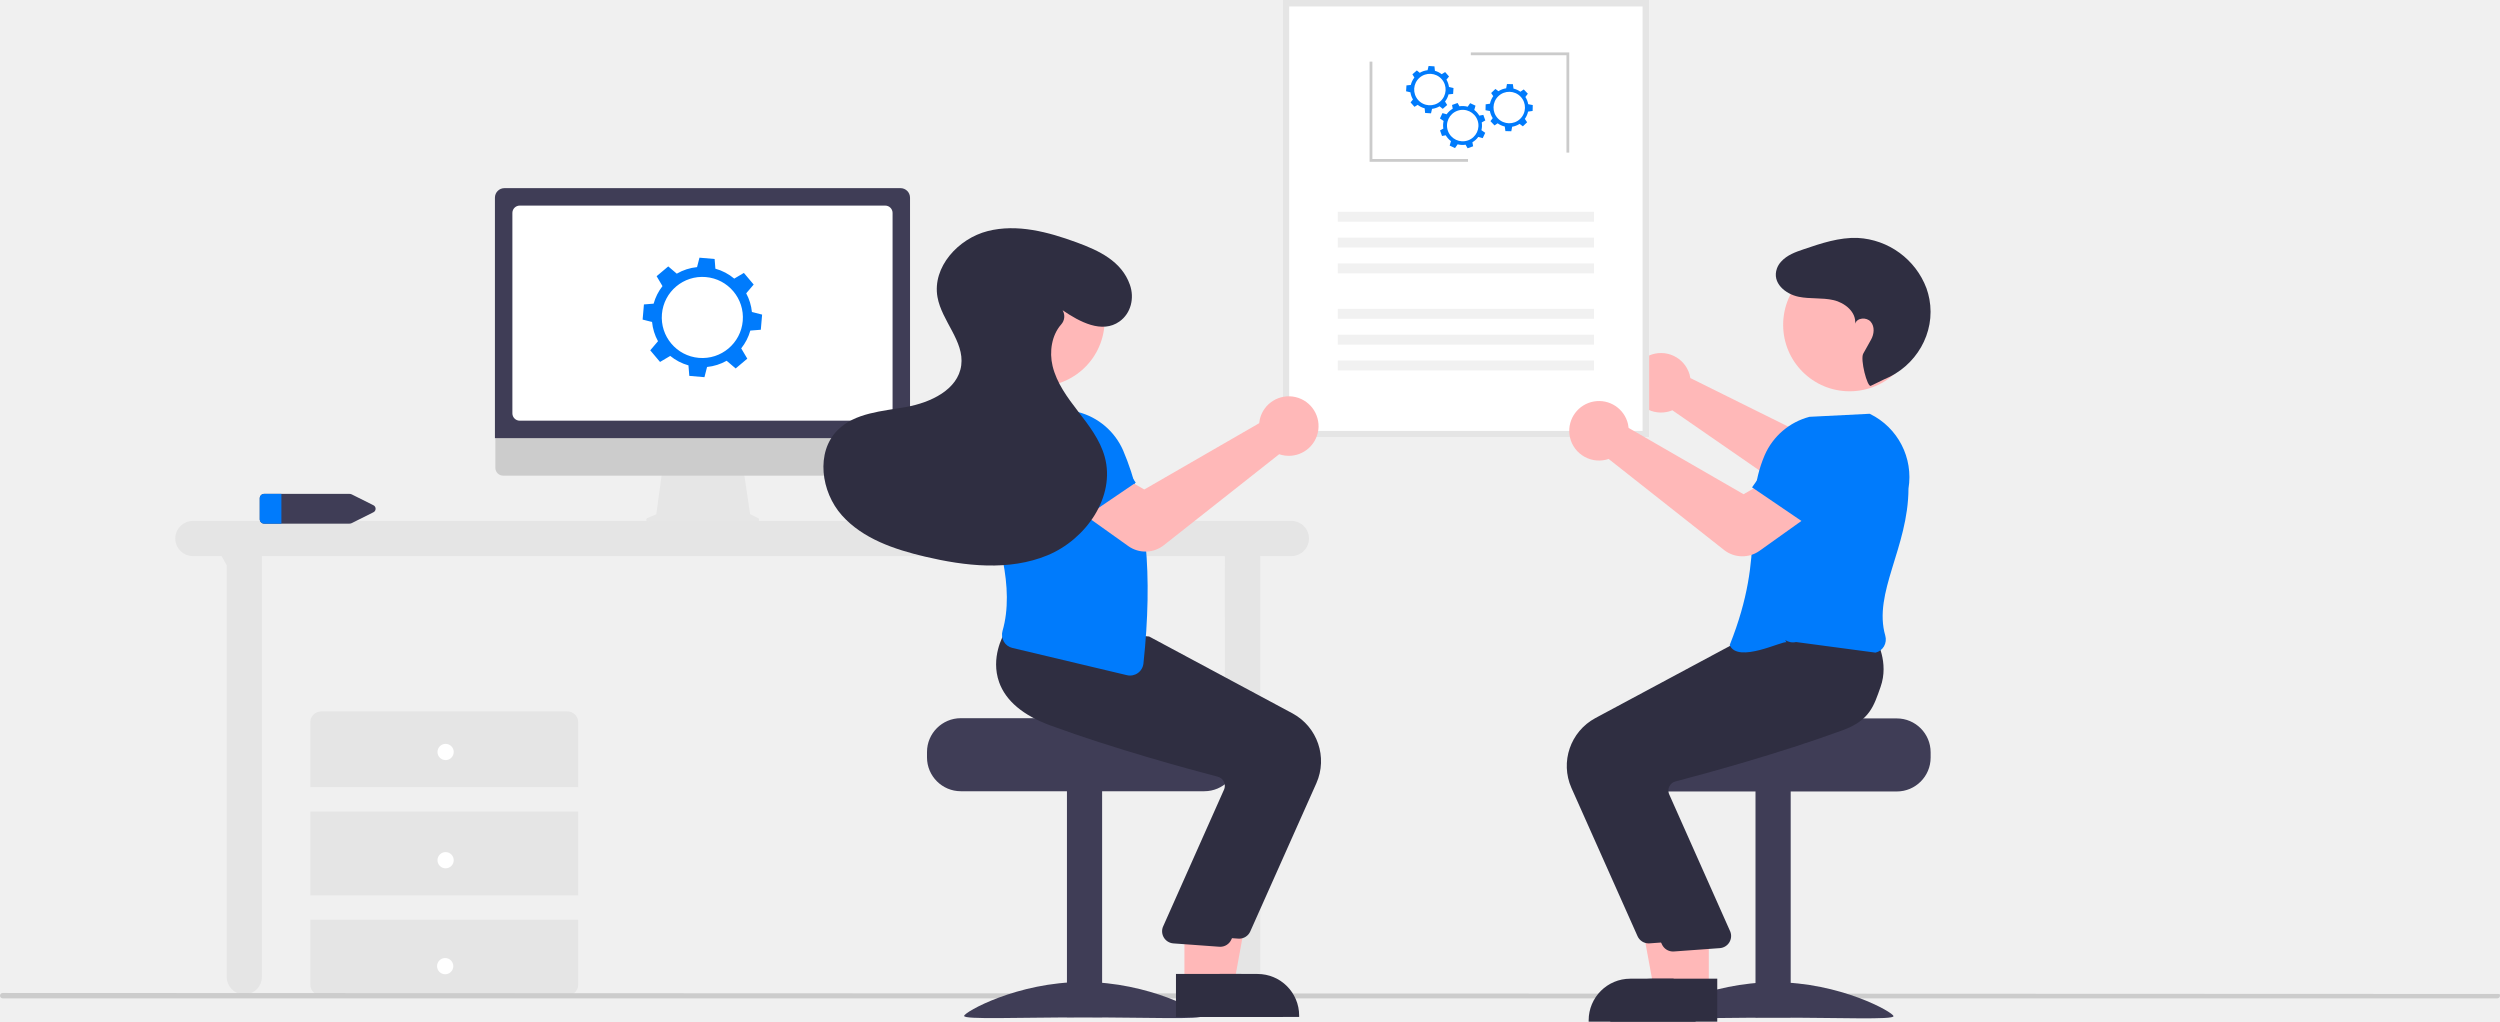
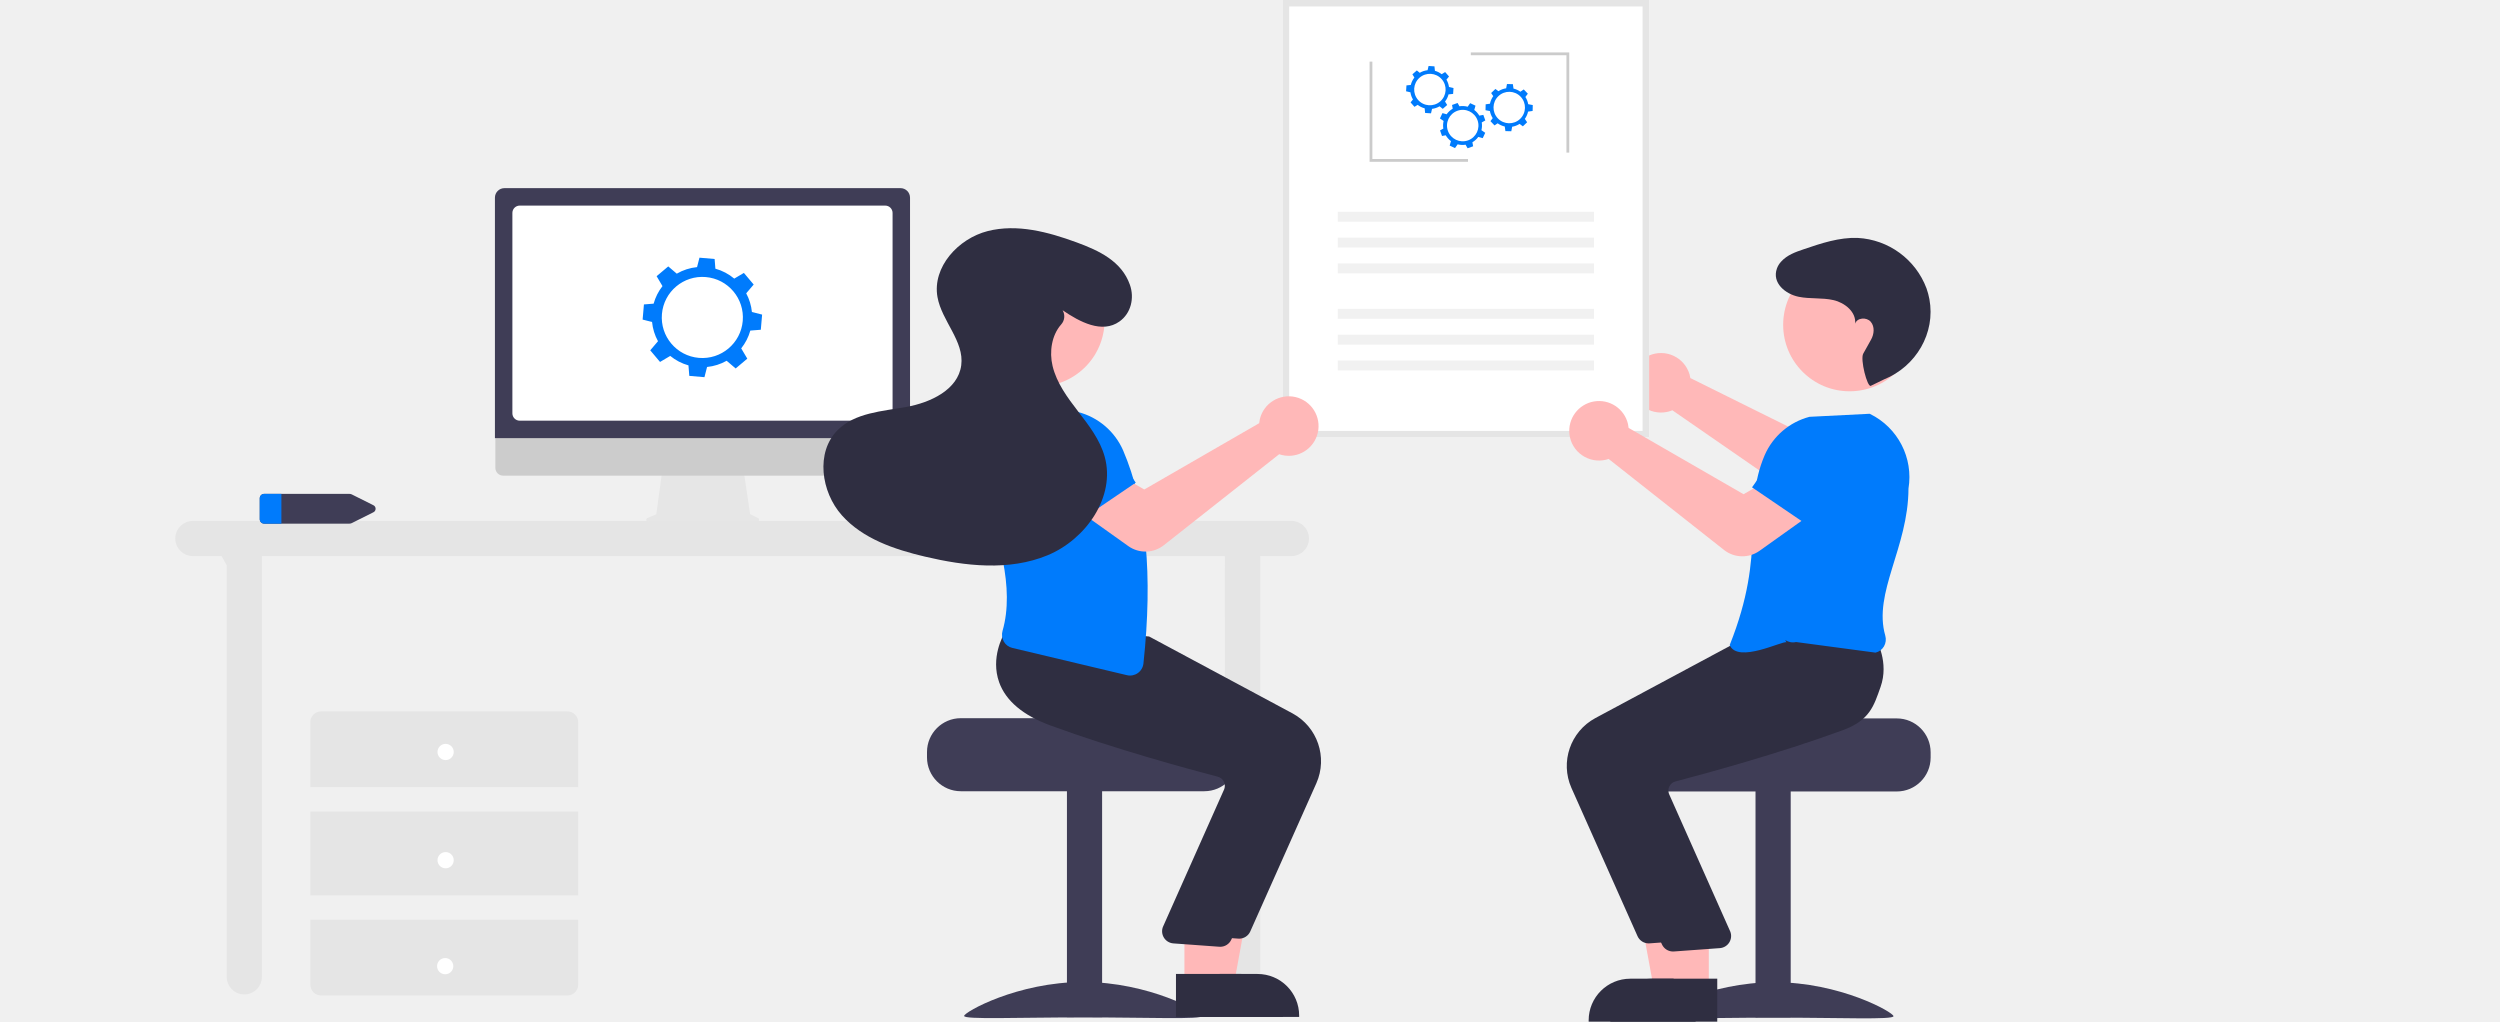
- <svg xmlns="http://www.w3.org/2000/svg" data-name="Layer 1" width="924" height="377.613">
+ <svg xmlns="http://www.w3.org/2000/svg" data-name="Layer 1" version="1.1" viewBox="0 0 924 377.61">
  <path d="M609.545 131.38a11.003 11.003 0 0114.89 6.914 10.593 10.593 0 01.32 1.435l43.939 21.788 10.168-6.738 12.652 14.565-15.526 12.61a11.148 11.148 0 01-13.302.513l-44.579-30.828a10.51 10.51 0 01-1.015.37 11.003 11.003 0 01-14.01-8.561 10.704 10.704 0 01-.163-1.34 11.036 11.036 0 016.626-10.729z" fill="#ffb8b8" />
  <path d="M64.796 199.032a6.5 6.5 0 006.5 6.5h10.609l1.89 3.428v152.072a6.5 6.5 0 0013 0v-155.5h355.902l.099 155.5a6.5 6.5 0 0013 0v-155.5h11.5a6.5 6.5 0 000-13h-406a6.5 6.5 0 00-6.5 6.5z" fill="#e5e5e5" />
-   <path d="M213.697 290.934v-24a4 4 0 00-4-4h-91a4 4 0 00-4 4v24zM114.697 299.934h99v31h-99zM114.697 339.934v24a4 4 0 004 4h91a4 4 0 004-4v-24z" fill="#e5e5e5" />
-   <circle cx="164.697" cy="277.934" r="3" fill="#fff" />
-   <circle cx="164.697" cy="317.934" r="3" fill="#fff" />
-   <circle cx="164.536" cy="357.087" r="3" fill="#fff" />
+   <path d="m213.7 290.93v-24a4 4 0 0 0-4-4h-91a4 4 0 0 0-4 4v24zm-99 9h99v31h-99zm0 40v24a4 4 0 0 0 4 4h91a4 4 0 0 0 4-4v-24z" fill="#e5e5e5" />
+   <circle cx="164.7" cy="277.93" r="3" fill="#fff" />
+   <circle cx="164.7" cy="317.93" r="3" fill="#fff" />
+   <circle cx="164.54" cy="357.09" r="3" fill="#fff" />
  <path d="M96 184.066v7.94a1.65 1.65 0 001.74 1.53h31.42a1.941 1.941 0 00.86-.2l7.93-3.97a1.445 1.445 0 000-2.66l-7.93-3.97a1.941 1.941 0 00-.86-.2H97.74a1.65 1.65 0 00-1.74 1.53z" fill="#3f3d56" />
  <path d="M97.74 182.536H104v11h-6.26a1.65 1.65 0 01-1.74-1.53v-7.94a1.65 1.65 0 011.74-1.53z" fill="#007bfc" />
-   <path d="M0 368a1 1 0 011-1l922.364.364c.552 0 .636.084.636.636a1 1 0 01-1 1H1a1 1 0 01-1-1z" fill="#ccc" />
  <path d="M239.282 191.458l3.282-1.382 2.252-16.456h29.988l2.441 16.388 2.937 1.469a.697.697 0 01-.312 1.32h-40.318a.697.697 0 01-.27-1.34z" fill="#e6e6e6" />
  <path d="M183.08 172.89v-20.772h153.132v20.772a2.918 2.918 0 01-2.912 2.919H185.991a2.918 2.918 0 01-2.912-2.919z" fill="#ccc" />
  <path d="M182.925 73.054a3.522 3.522 0 013.519-3.518h146.384a3.522 3.522 0 013.518 3.518v88.882h-153.42z" fill="#3f3d56" />
  <path d="M189.376 152.772V78.7a2.715 2.715 0 012.713-2.713h135.094a2.715 2.715 0 012.713 2.713v74.072a2.715 2.715 0 01-2.713 2.713H192.09a2.715 2.715 0 01-2.713-2.713zM474.1 0h135.39v161.66H474.1z" fill="#fff" />
-   <path d="M474.1 0h135.39v161.66H474.1zm133.002 2.389H476.488V159.27h130.614z" fill="#e5e5e5" />
-   <path fill="#f1f1f1" d="M494.441 78.285h94.708v3.66h-94.708z" />
-   <path fill="#cbcbcb" d="M578.965 56.406h1.032V19.379h-36.383v1.033h35.351v35.994zM506.199 59.803h36.383v-1.032h-35.351V22.777h-1.032v37.026z" />
-   <path fill="#f1f1f1" d="M494.441 87.827h94.708v3.66h-94.708zM494.441 97.37h94.708v3.66h-94.708zM494.441 114.164h94.708v3.66h-94.708zM494.441 123.707h94.708v3.66h-94.708zM494.441 133.249h94.708v3.66h-94.708z" />
+   <path d="m474.1 0h135.39v161.66h-135.39zm133 2.389h-130.61v156.88h130.61z" fill="#e5e5e5" />
+   <path d="m494.44 78.285h94.708v3.66h-94.708z" fill="#f1f1f1" />
+   <path d="m578.96 56.406h1.032v-37.027h-36.383v1.033h35.351v35.994zm-72.766 3.397h36.383v-1.032h-35.351v-35.994h-1.032v37.026z" fill="#cbcbcb" />
+   <path d="m494.44 87.827h94.708v3.66h-94.708zm0 9.543h94.708v3.66h-94.708zm0 16.794h94.708v3.66h-94.708zm0 9.543h94.708v3.66h-94.708zm0 9.542h94.708v3.66h-94.708z" fill="#f1f1f1" />
  <path d="M534.606 29.436l.955-1.169-1.439-1.637-1.282.796a7.149 7.149 0 00-2.498-1.26l-.165-1.643-2.176-.14-.365 1.562a7.152 7.152 0 00-2.897.967l-1.08-.883-1.638 1.439.736 1.185a7.15 7.15 0 00-1.333 2.748l-1.597.161-.14 2.175 1.607.377a7.147 7.147 0 00.937 2.655l-.883 1.08 1.439 1.638 1.185-.735a7.15 7.15 0 002.579 1.29l.172 1.706 2.175.14.387-1.654a7.151 7.151 0 002.787-.947l1.169.954 1.637-1.438-.795-1.282a7.152 7.152 0 001.299-2.642l1.69-.17.14-2.176-1.669-.39a7.151 7.151 0 00-.937-2.707zm-2.28 8.031a5.813 5.813 0 11.532-8.204 5.813 5.813 0 01-.531 8.204zM547.657 45.251l1.317-.736-.737-2.052-1.484.27a7.149 7.149 0 00-1.861-2.09l.45-1.588-1.972-.93-.914 1.32a7.152 7.152 0 00-3.05-.166l-.68-1.217-2.052.736.249 1.373a7.15 7.15 0 00-2.249 2.066l-1.544-.436-.93 1.971 1.357.94a7.147 7.147 0 00-.104 2.815l-1.218.68.737 2.052 1.373-.25a7.15 7.15 0 001.924 2.148l-.467 1.65 1.972.93.967-1.397a7.151 7.151 0 002.94.143l.737 1.317 2.052-.736-.27-1.485a7.152 7.152 0 002.179-1.98l1.634.462.93-1.971-1.409-.977a7.151 7.151 0 00.123-2.862zm-5.07 6.633a5.813 5.813 0 113.507-7.436 5.813 5.813 0 01-3.507 7.436zM563.781 35.84l.907-1.205-1.503-1.58-1.249.847a7.149 7.149 0 00-2.546-1.159l-.231-1.634-2.18-.054-.302 1.576a7.152 7.152 0 00-2.856 1.082l-1.115-.839-1.579 1.503.783 1.155a7.15 7.15 0 00-1.222 2.8l-1.589.224-.054 2.179 1.622.311a7.147 7.147 0 001.042 2.617l-.839 1.114 1.503 1.58 1.155-.783a7.15 7.15 0 002.628 1.186l.24 1.698 2.18.053.32-1.668a7.151 7.151 0 002.747-1.058l1.206.907 1.579-1.503-.847-1.25a7.152 7.152 0 001.193-2.69l1.682-.239.054-2.179-1.684-.323a7.151 7.151 0 00-1.045-2.667zm-1.956 8.116a5.813 5.813 0 11.203-8.218 5.813 5.813 0 01-.203 8.218zM277.317 122.182l3.88-.308.48-5.6-3.769-.967a18.435 18.435 0 00-2.112-6.898l2.763-3.24-3.62-4.3-3.561 2.107a18.443 18.443 0 00-6.97-3.667l-.285-3.587-5.6-.482-.894 3.486a18.437 18.437 0 00-7.494 2.423l-3.15-2.685-4.3 3.619 2.169 3.664a18.43 18.43 0 00-3.272 6.484l-3.587.285-.482 5.6 3.486.894a18.44 18.44 0 002.198 7.102l-2.868 3.365 3.619 4.3 3.77-2.231a18.442 18.442 0 006.738 3.498l.309 3.88 5.6.48.966-3.769a18.445 18.445 0 007.237-2.296l3.333 2.843 4.301-3.62-2.252-3.804a18.441 18.441 0 003.367-6.576zm-19.018 10.089a14.991 14.991 0 1116.22-13.652 14.991 14.991 0 01-16.22 13.652z" fill="#007bfc" />
  <path d="M701.06 265.528h-48.01c0 1.38-49.48 2.5-49.48 2.5a12.86 12.86 0 00-2.11 2 12.41 12.41 0 00-2.9 8v2a12.505 12.505 0 0012.5 12.5h90a12.51 12.51 0 0012.5-12.5v-2a12.517 12.517 0 00-12.5-12.5z" fill="#3f3d56" />
-   <path fill="#3f3d56" d="M648.836 292.032h13v84h-13z" />
+   <path d="m648.84 292.03h13v84h-13z" fill="#3f3d56" />
  <path d="M611.836 375.575c0 1.405 19.7.543 44 .543s44 .862 44-.543-19.7-12.543-44-12.543-44 11.138-44 12.543z" fill="#3f3d56" />
-   <path fill="#ffb8b8" d="M623.571 365.73l-12.259-.001-5.833-31.797 18.094.001-.002 31.797z" />
+   <path d="M623.571 365.73l-12.259-.001-5.833-31.797 18.094.001-.002 31.797z" fill="#ffb8b8" />
  <path d="M626.698 377.613l-39.53-.001v-.5a15.386 15.386 0 0115.386-15.386h24.145zM605.235 346.012l-24.44-54.808a20.086 20.086 0 018.818-25.784l53.013-28.428 24.191-2.058 22.315-2.028.16.272c.207.348 5.005 8.635 1.761 17.722-2.46 6.893-8.859 12.277-19.018 16.002-23.715 8.695-51.11 16.127-61.787 18.918a3.451 3.451 0 00-2.211 1.76 3.498 3.498 0 00-.196 2.799l22.706 51.014a4.5 4.5 0 01-3.81 6.03l-16.966 1.235q-.216.02-.43.02a4.497 4.497 0 01-4.106-2.666z" fill="#2f2e41" />
-   <path fill="#ffb8b8" d="M631.571 365.73l-12.259-.001-5.833-31.797 18.094.001-.002 31.797z" />
+   <path d="M631.571 365.73l-12.259-.001-5.833-31.797 18.094.001-.002 31.797z" fill="#ffb8b8" />
  <path d="M634.698 377.613l-39.53-.001v-.5a15.386 15.386 0 0115.386-15.386h24.145zM614.235 349.012l-24.44-54.808a20.086 20.086 0 018.818-25.784l53.013-28.428 24.191-2.058 17.478-1.516-.002-.24c.206.348 5.004 8.635 1.76 17.722-2.46 6.893-3.859 12.277-14.018 16.002-23.715 8.695-51.11 16.127-61.787 18.918a3.451 3.451 0 00-2.211 1.76 3.498 3.498 0 00-.196 2.799l22.706 51.014a4.5 4.5 0 01-3.81 6.03l-16.966 1.235q-.216.02-.43.02a4.497 4.497 0 01-4.106-2.666z" fill="#2f2e41" />
  <path d="M660.295 237.418c-1.172-.829-18 8-21 1 14-35 4.353-50.113 12.928-70.184a24.992 24.992 0 0116.567-14.18l22.25-1.123.115.056a26.005 26.005 0 0114.22 27.588c-.08 21.843-13.149 38.503-8.58 54.346a5.122 5.122 0 01-.483 3.984 4.884 4.884 0 01-3.116 2.309l-29.378-3.92a4.964 4.964 0 01-4.017-.777z" fill="#007bfc" />
-   <circle cx="683.615" cy="120.06" r="24.561" fill="#ffb8b8" />
+   <circle cx="683.62" cy="120.06" r="24.561" fill="#ffb8b8" />
  <path d="M637.223 203.29l-42.674-33.666a10.517 10.517 0 01-1.036.306 11.027 11.027 0 01-8.818-1.692 10.913 10.913 0 01-4.626-7.733 11.001 11.001 0 0121.635-3.801 10.574 10.574 0 01.229 1.452l42.481 24.507 10.572-6.086 11.711 15.332-16.414 11.7a10.942 10.942 0 01-13.06-.32z" fill="#ffb8b8" />
-   <path d="M671.904 196.684l-24.348-16.558 11.443-16.206a11.168 11.168 0 0113.928-3.64 11.168 11.168 0 015.895 13.282z" fill="#007bfc" />
+   <path d="m671.9 196.68-24.348-16.558 11.443-16.206a11.168 11.168 0 0 1 13.928-3.64 11.168 11.168 0 0 1 5.895 13.282z" fill="#007bfc" />
  <path d="M691.438 142.604c-1.305.57-3.977-9.828-2.78-11.907 1.78-3.093 1.675-3.071 2.856-5.117s1.447-4.848-.084-6.648-5.072-1.562-5.77.696c.45-4.288-3.792-7.735-7.993-8.703s-8.633-.368-12.857-1.23c-4.902-1-10.003-5.11-8.047-10.5a7.593 7.593 0 011.481-2.434c2.26-2.541 5.421-3.626 8.512-4.675 6.43-2.183 13.036-4.393 19.822-4.152a28.798 28.798 0 0125.446 18.61 26.158 26.158 0 011.084 4.025c2.33 12.524-4.944 24.878-16.756 29.647z" fill="#2f2e41" />
  <path d="M342.619 277.94v2a12.51 12.51 0 0012.5 12.5h90a12.505 12.505 0 0012.5-12.5v-2a12.41 12.41 0 00-2.9-8 12.86 12.86 0 00-2.11-2s-49.48-1.12-49.48-2.5h-48.01a12.517 12.517 0 00-12.5 12.5z" fill="#3f3d56" />
-   <path fill="#3f3d56" d="M394.343 291.943h13v84h-13z" />
+   <path d="m394.34 291.94h13v84h-13z" fill="#3f3d56" />
  <path d="M400.343 362.943c-24.301 0-44 11.139-44 12.543s19.699.544 44 .544 44 .861 44-.544c0-1.404-19.7-12.543-44-12.543z" fill="#3f3d56" />
-   <path fill="#ffb8b8" d="M443.761 332.185l18.094-.001-5.833 31.797-12.259.001-.002-31.797z" />
+   <path d="M443.761 332.185l18.094-.001-5.833 31.797-12.259.001-.002-31.797z" fill="#ffb8b8" />
  <path d="M440.636 359.978h24.145a15.386 15.386 0 0115.386 15.386v.5l-39.53.001zM457.993 346.93q-.214 0-.43-.02l-16.966-1.235a4.5 4.5 0 01-3.81-6.03l22.707-51.014a3.498 3.498 0 00-.196-2.8 3.451 3.451 0 00-2.212-1.759c-10.677-2.79-38.072-10.223-61.786-18.918-10.16-3.725-16.559-9.11-19.019-16.002-3.243-9.087 1.555-17.374 1.76-17.722l.162-.272 22.314 2.028 24.192 2.058 53.013 28.428a20.086 20.086 0 018.819 25.784L462.1 344.263a4.497 4.497 0 01-4.107 2.668z" fill="#2f2e41" />
-   <path fill="#ffb8b8" d="M437.761 332.185l18.094-.001-5.833 31.797-12.259.001-.002-31.797z" />
+   <path d="M437.761 332.185l18.094-.001-5.833 31.797-12.259.001-.002-31.797z" fill="#ffb8b8" />
  <path d="M434.636 359.978h24.145a15.386 15.386 0 0115.386 15.386v.5l-39.53.001zM450.993 349.93q-.214 0-.43-.02l-16.966-1.235a4.5 4.5 0 01-3.81-6.03l22.707-51.014a3.498 3.498 0 00-.196-2.8 3.451 3.451 0 00-2.212-1.759c-10.677-2.79-38.072-10.223-61.786-18.918-10.16-3.725-16.559-9.11-19.019-16.002-3.243-9.087 1.555-17.374 1.76-17.722l.162-.272 22.314 2.028 24.192 2.058 53.013 28.428a20.086 20.086 0 018.819 25.784L455.1 347.263a4.497 4.497 0 01-4.107 2.668z" fill="#2f2e41" />
  <path d="M365.504 155.887a11.168 11.168 0 0114.262-2.784 11.168 11.168 0 015.002 13.5l-6.72 18.666-27.524-10.46z" fill="#007bfc" />
  <path d="M420.534 248.77a4.964 4.964 0 01-4.017.777l-42.379-10.081a4.884 4.884 0 01-3.115-2.31 5.122 5.122 0 01-.484-3.983c4.57-15.843-1.423-35.483-8.579-54.346a26.005 26.005 0 0114.22-27.588l.115-.056 22.25 1.123a24.992 24.992 0 0116.566 14.18c8.576 20.07 11.031 45.825 7.506 78.735a4.999 4.999 0 01-2.083 3.548z" fill="#007bfc" />
-   <circle cx="521.72" cy="379.505" r="24.561" transform="rotate(-80.783 299.222 330.008)" fill="#ffb8b8" />
+   <circle transform="rotate(-80.783 299.22 330.01)" cx="521.72" cy="379.5" r="24.561" fill="#ffb8b8" />
  <path d="M417.052 201.86l-16.414-11.699 11.71-15.332 10.572 6.086 42.482-24.507a10.574 10.574 0 01.229-1.452 11 11 0 118.19 13.226 10.518 10.518 0 01-1.036-.306l-42.674 33.666a10.942 10.942 0 01-13.06.318z" fill="#ffb8b8" />
  <path d="M388.513 171.814a11.168 11.168 0 015.894-13.283 11.168 11.168 0 0113.93 3.64l11.442 16.207-24.349 16.558z" fill="#007bfc" />
  <path d="M392.785 114.758a4.437 4.437 0 01-.594 5.186c-3.489 3.946-4.42 10.054-3.162 15.315 1.51 6.313 5.516 11.693 9.473 16.839s8.05 10.43 9.788 16.684c4.115 14.806-6.938 30.595-21.141 36.46s-30.378 4.008-45.332.474c-11.287-2.668-22.935-6.592-30.654-15.248s-9.767-23.31-1.564-31.51c6.43-6.426 16.443-6.944 25.39-8.555s19.083-6.354 20.282-15.366c1.191-8.955-7.199-16.356-8.779-25.25-1.965-11.06 7.655-21.599 18.54-24.373s22.367.308 32.912 4.18c8.11 2.98 16.593 6.867 19.68 15.695 1.717 4.91.383 10.504-3.85 13.525-6.448 4.601-14.736.16-21.05-4.16z" fill="#2f2e41" />
</svg>
